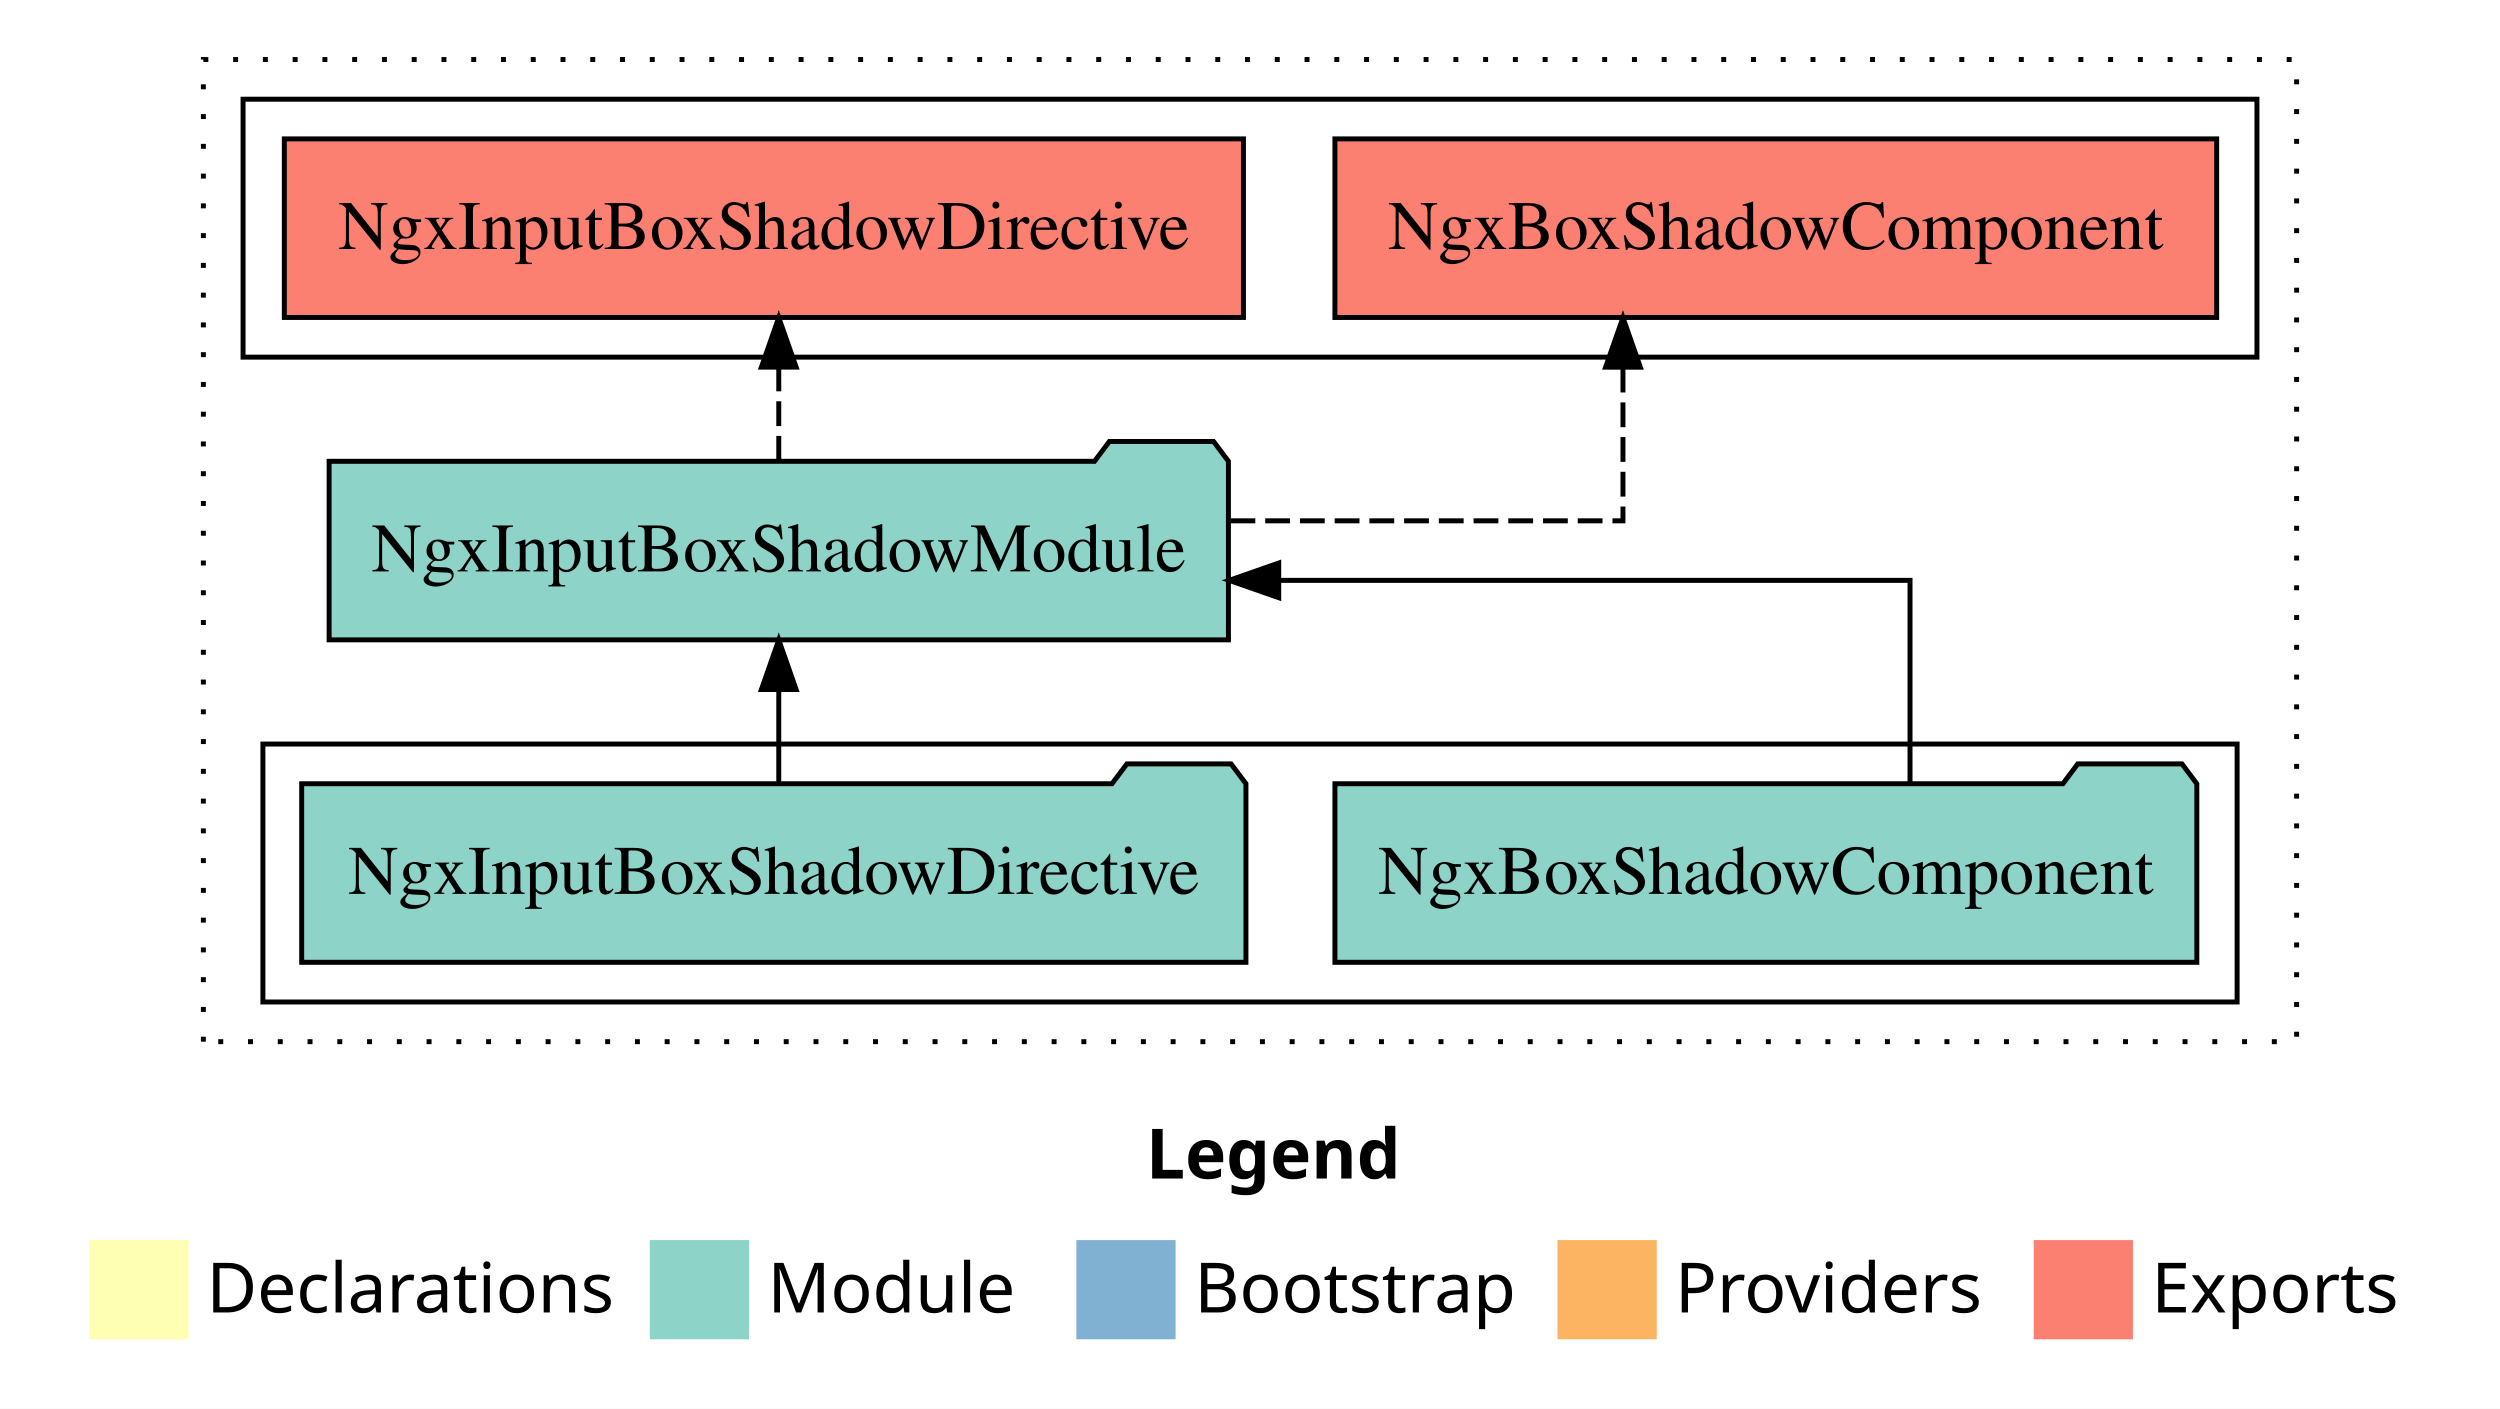
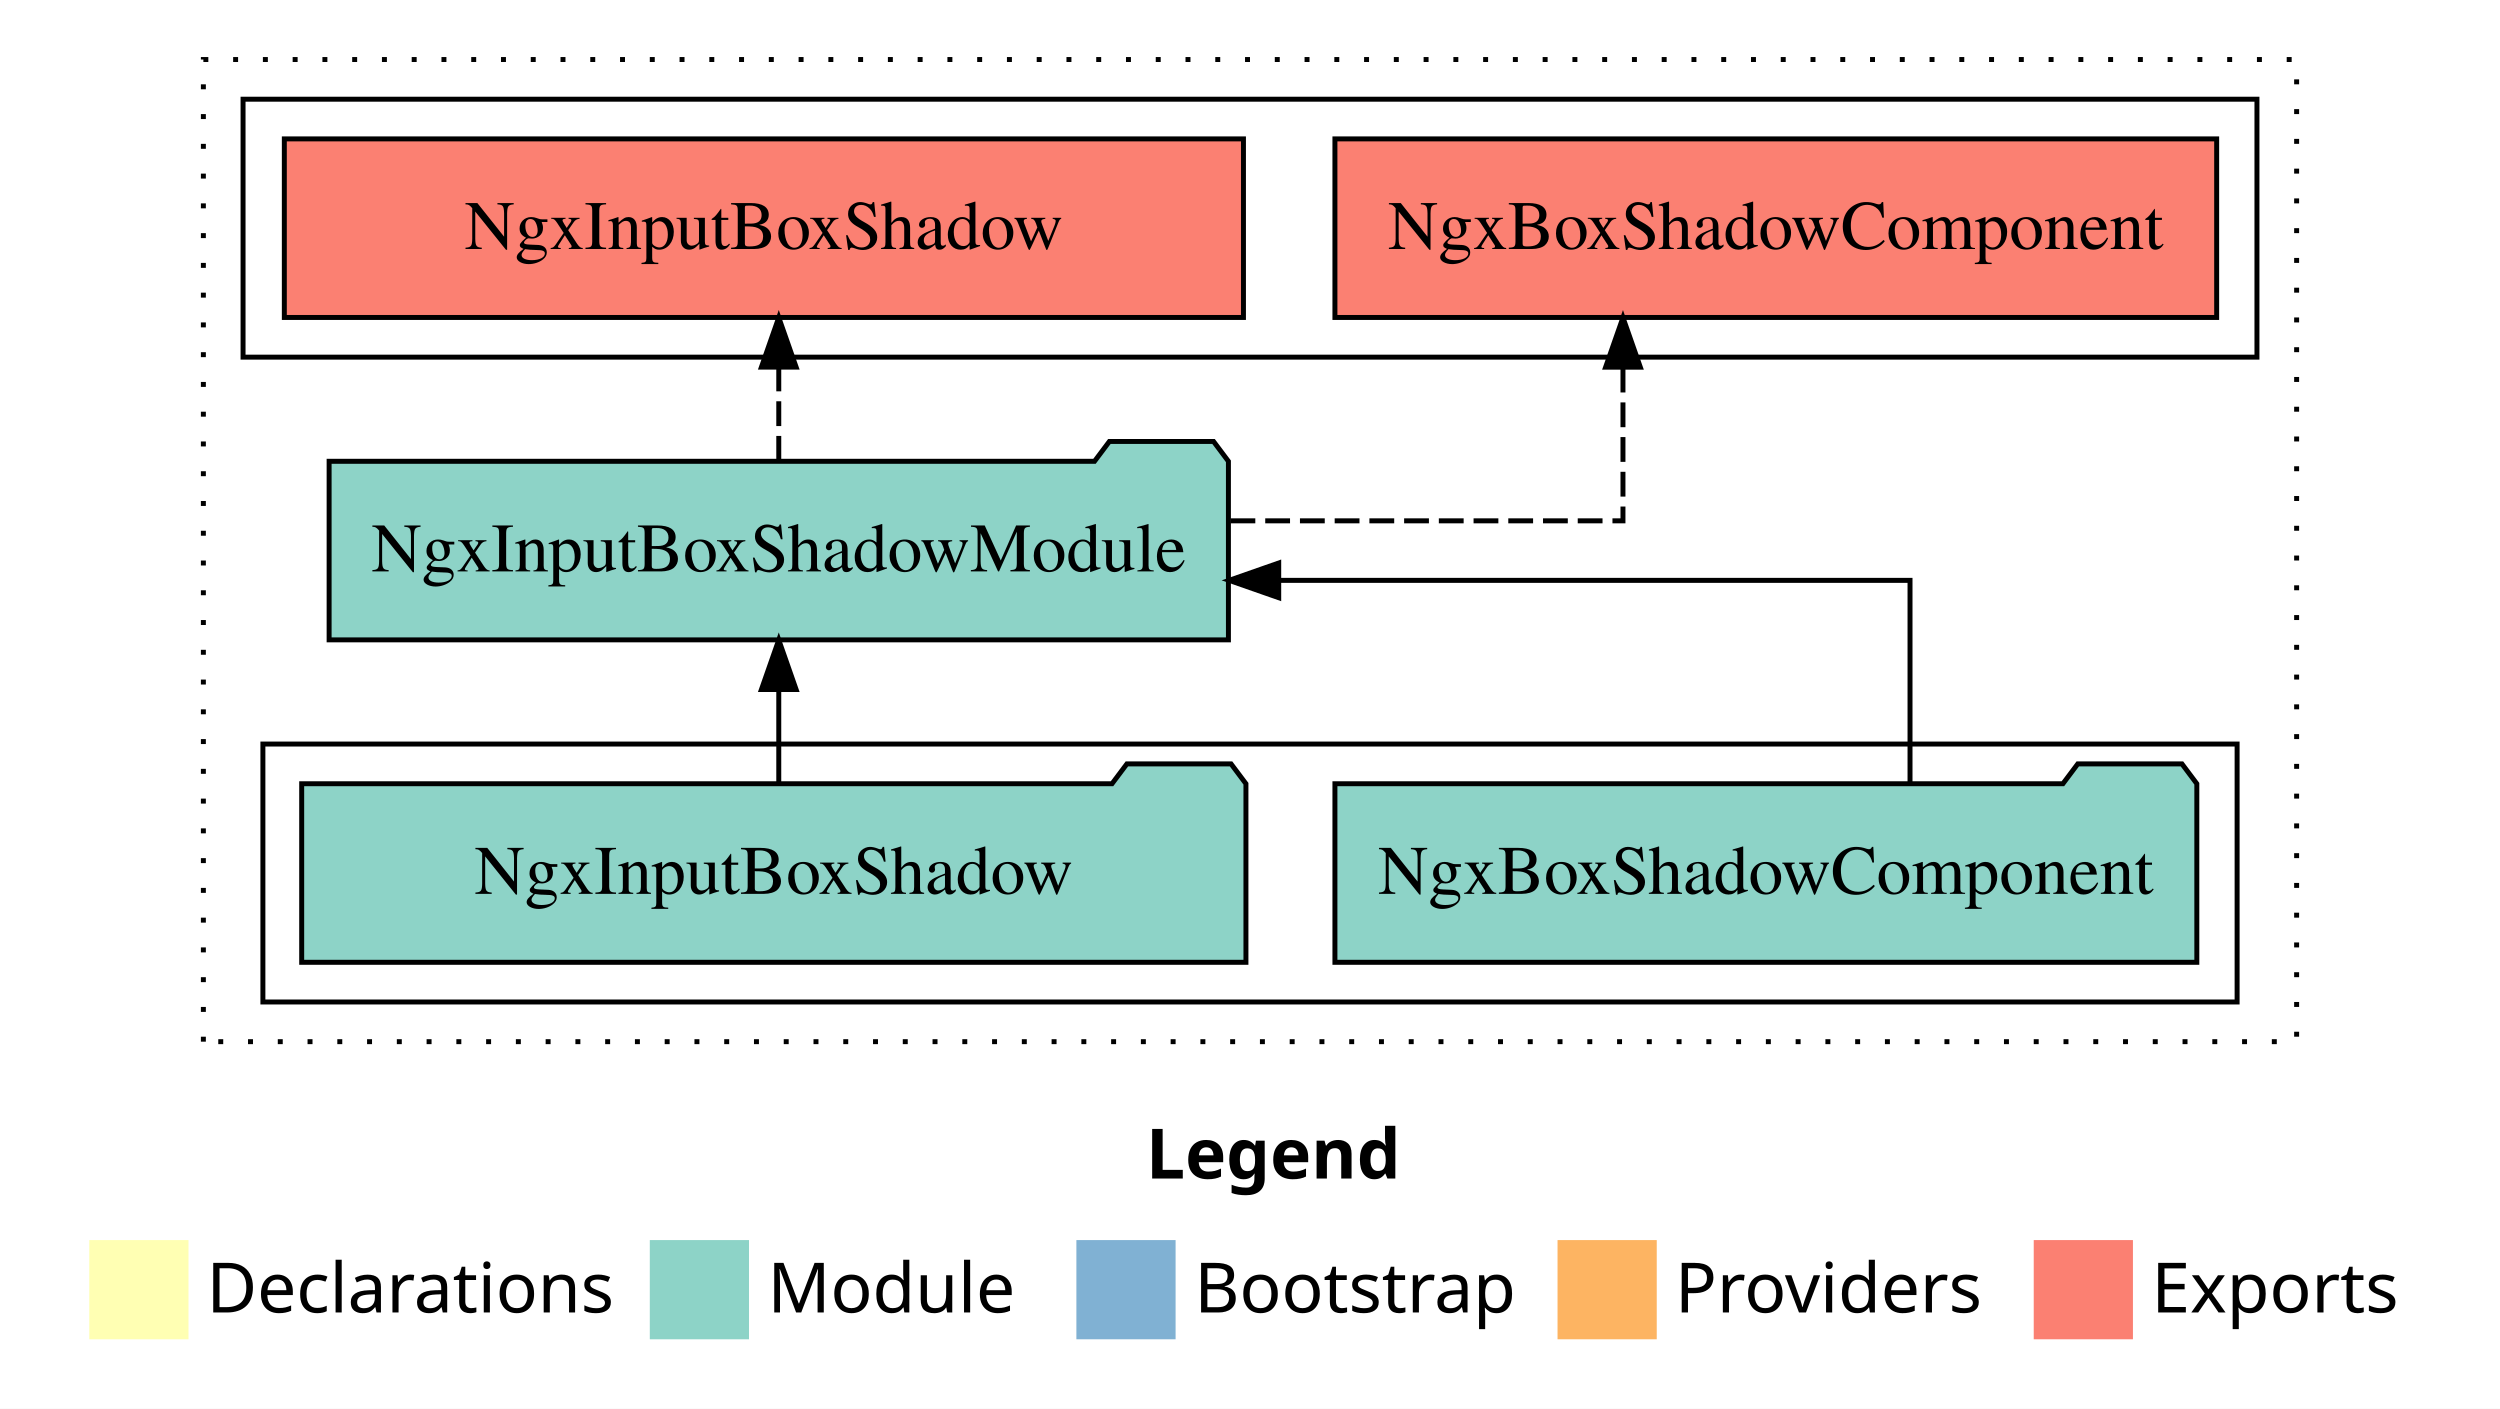
<svg xmlns="http://www.w3.org/2000/svg" width="504pt" height="284pt" viewBox="0.00 0.00 504.00 284.00">
  <g id="graph0" class="graph" transform="scale(1 1) rotate(0) translate(4 280)">
    <polygon fill="white" stroke="transparent" points="-4,4 -4,-280 500,-280 500,4 -4,4" />
    <text text-anchor="start" x="227.01" y="-42.4" font-family="Times-12" font-weight="bold" font-size="14.00">Legend</text>
    <polygon fill="#ffffb3" stroke="transparent" points="14,-10 14,-30 34,-30 34,-10 14,-10" />
    <text text-anchor="start" x="37.63" y="-15.4" font-family="Times-12" font-size="14.00">  Declarations</text>
    <polygon fill="#8dd3c7" stroke="transparent" points="127,-10 127,-30 147,-30 147,-10 127,-10" />
    <text text-anchor="start" x="150.73" y="-15.4" font-family="Times-12" font-size="14.00">  Module</text>
    <polygon fill="#80b1d3" stroke="transparent" points="213,-10 213,-30 233,-30 233,-10 213,-10" />
    <text text-anchor="start" x="236.78" y="-15.4" font-family="Times-12" font-size="14.00">  Bootstrap</text>
    <polygon fill="#fdb462" stroke="transparent" points="310,-10 310,-30 330,-30 330,-10 310,-10" />
    <text text-anchor="start" x="333.67" y="-15.4" font-family="Times-12" font-size="14.00">  Providers</text>
    <polygon fill="#fb8072" stroke="transparent" points="406,-10 406,-30 426,-30 426,-10 406,-10" />
    <text text-anchor="start" x="429.73" y="-15.4" font-family="Times-12" font-size="14.00">  Exports</text>
    <g id="clust1" class="cluster">
      <polygon fill="none" stroke="black" stroke-dasharray="1,5" points="37,-70 37,-268 459,-268 459,-70 37,-70" />
    </g>
    <g id="clust4" class="cluster">
      <polygon fill="none" stroke="black" points="45,-208 45,-260 451,-260 451,-208 45,-208" />
    </g>
    <g id="clust3" class="cluster">
      <polygon fill="none" stroke="black" points="49,-78 49,-130 447,-130 447,-78 49,-78" />
    </g>
    <g id="node1" class="node">
      <polygon fill="#8dd3c7" stroke="black" points="438.88,-122 435.88,-126 414.88,-126 411.88,-122 265.12,-122 265.12,-86 438.88,-86 438.88,-122" />
      <text text-anchor="middle" x="352" y="-99.8" font-family="Times,serif" font-size="14.00">NgxBoxShadowComponent</text>
    </g>
    <g id="node3" class="node">
      <polygon fill="#8dd3c7" stroke="black" points="243.65,-187 240.65,-191 219.65,-191 216.65,-187 62.35,-187 62.35,-151 243.65,-151 243.65,-187" />
      <text text-anchor="middle" x="153" y="-164.8" font-family="Times,serif" font-size="14.00">NgxInputBoxShadowModule</text>
    </g>
    <g id="edge1" class="edge">
      <path fill="none" stroke="black" d="M381.06,-122.02C381.06,-139.37 381.06,-163 381.06,-163 381.06,-163 253.79,-163 253.79,-163" />
      <polygon fill="black" stroke="black" points="253.79,-159.5 243.79,-163 253.79,-166.5 253.79,-159.5" />
    </g>
    <g id="node2" class="node">
      <polygon fill="#8dd3c7" stroke="black" points="247.18,-122 244.18,-126 223.18,-126 220.18,-122 56.82,-122 56.82,-86 247.18,-86 247.18,-122" />
-       <text text-anchor="middle" x="152" y="-99.8" font-family="Times,serif" font-size="14.00">NgxInputBoxShadowDirective</text>
+       <text text-anchor="middle" x="152" y="-99.8" font-family="Times,serif" font-size="14.00">NgxInputBoxShadow</text>
    </g>
    <g id="edge2" class="edge">
      <path fill="none" stroke="black" d="M153,-122.11C153,-122.11 153,-140.99 153,-140.99" />
      <polygon fill="black" stroke="black" points="149.5,-140.99 153,-150.99 156.5,-140.99 149.5,-140.99" />
    </g>
    <g id="node4" class="node">
      <polygon fill="#fb8072" stroke="black" points="442.88,-252 265.12,-252 265.12,-216 442.88,-216 442.88,-252" />
      <text text-anchor="middle" x="354" y="-229.8" font-family="Times,serif" font-size="14.00">NgxBoxShadowComponent </text>
    </g>
    <g id="edge3" class="edge">
      <path fill="none" stroke="black" stroke-dasharray="5,2" d="M244.07,-175C284.54,-175 323.19,-175 323.19,-175 323.19,-175 323.19,-205.98 323.19,-205.98" />
      <polygon fill="black" stroke="black" points="319.69,-205.98 323.19,-215.98 326.69,-205.98 319.69,-205.98" />
    </g>
    <g id="node5" class="node">
      <polygon fill="#fb8072" stroke="black" points="246.68,-252 53.32,-252 53.32,-216 246.68,-216 246.68,-252" />
-       <text text-anchor="middle" x="150" y="-229.8" font-family="Times,serif" font-size="14.00">NgxInputBoxShadowDirective </text>
+       <text text-anchor="middle" x="150" y="-229.8" font-family="Times,serif" font-size="14.00">NgxInputBoxShadow </text>
    </g>
    <g id="edge4" class="edge">
      <path fill="none" stroke="black" stroke-dasharray="5,2" d="M153,-187.11C153,-187.11 153,-205.99 153,-205.99" />
      <polygon fill="black" stroke="black" points="149.5,-205.99 153,-215.99 156.5,-205.99 149.5,-205.99" />
    </g>
  </g>
</svg>
